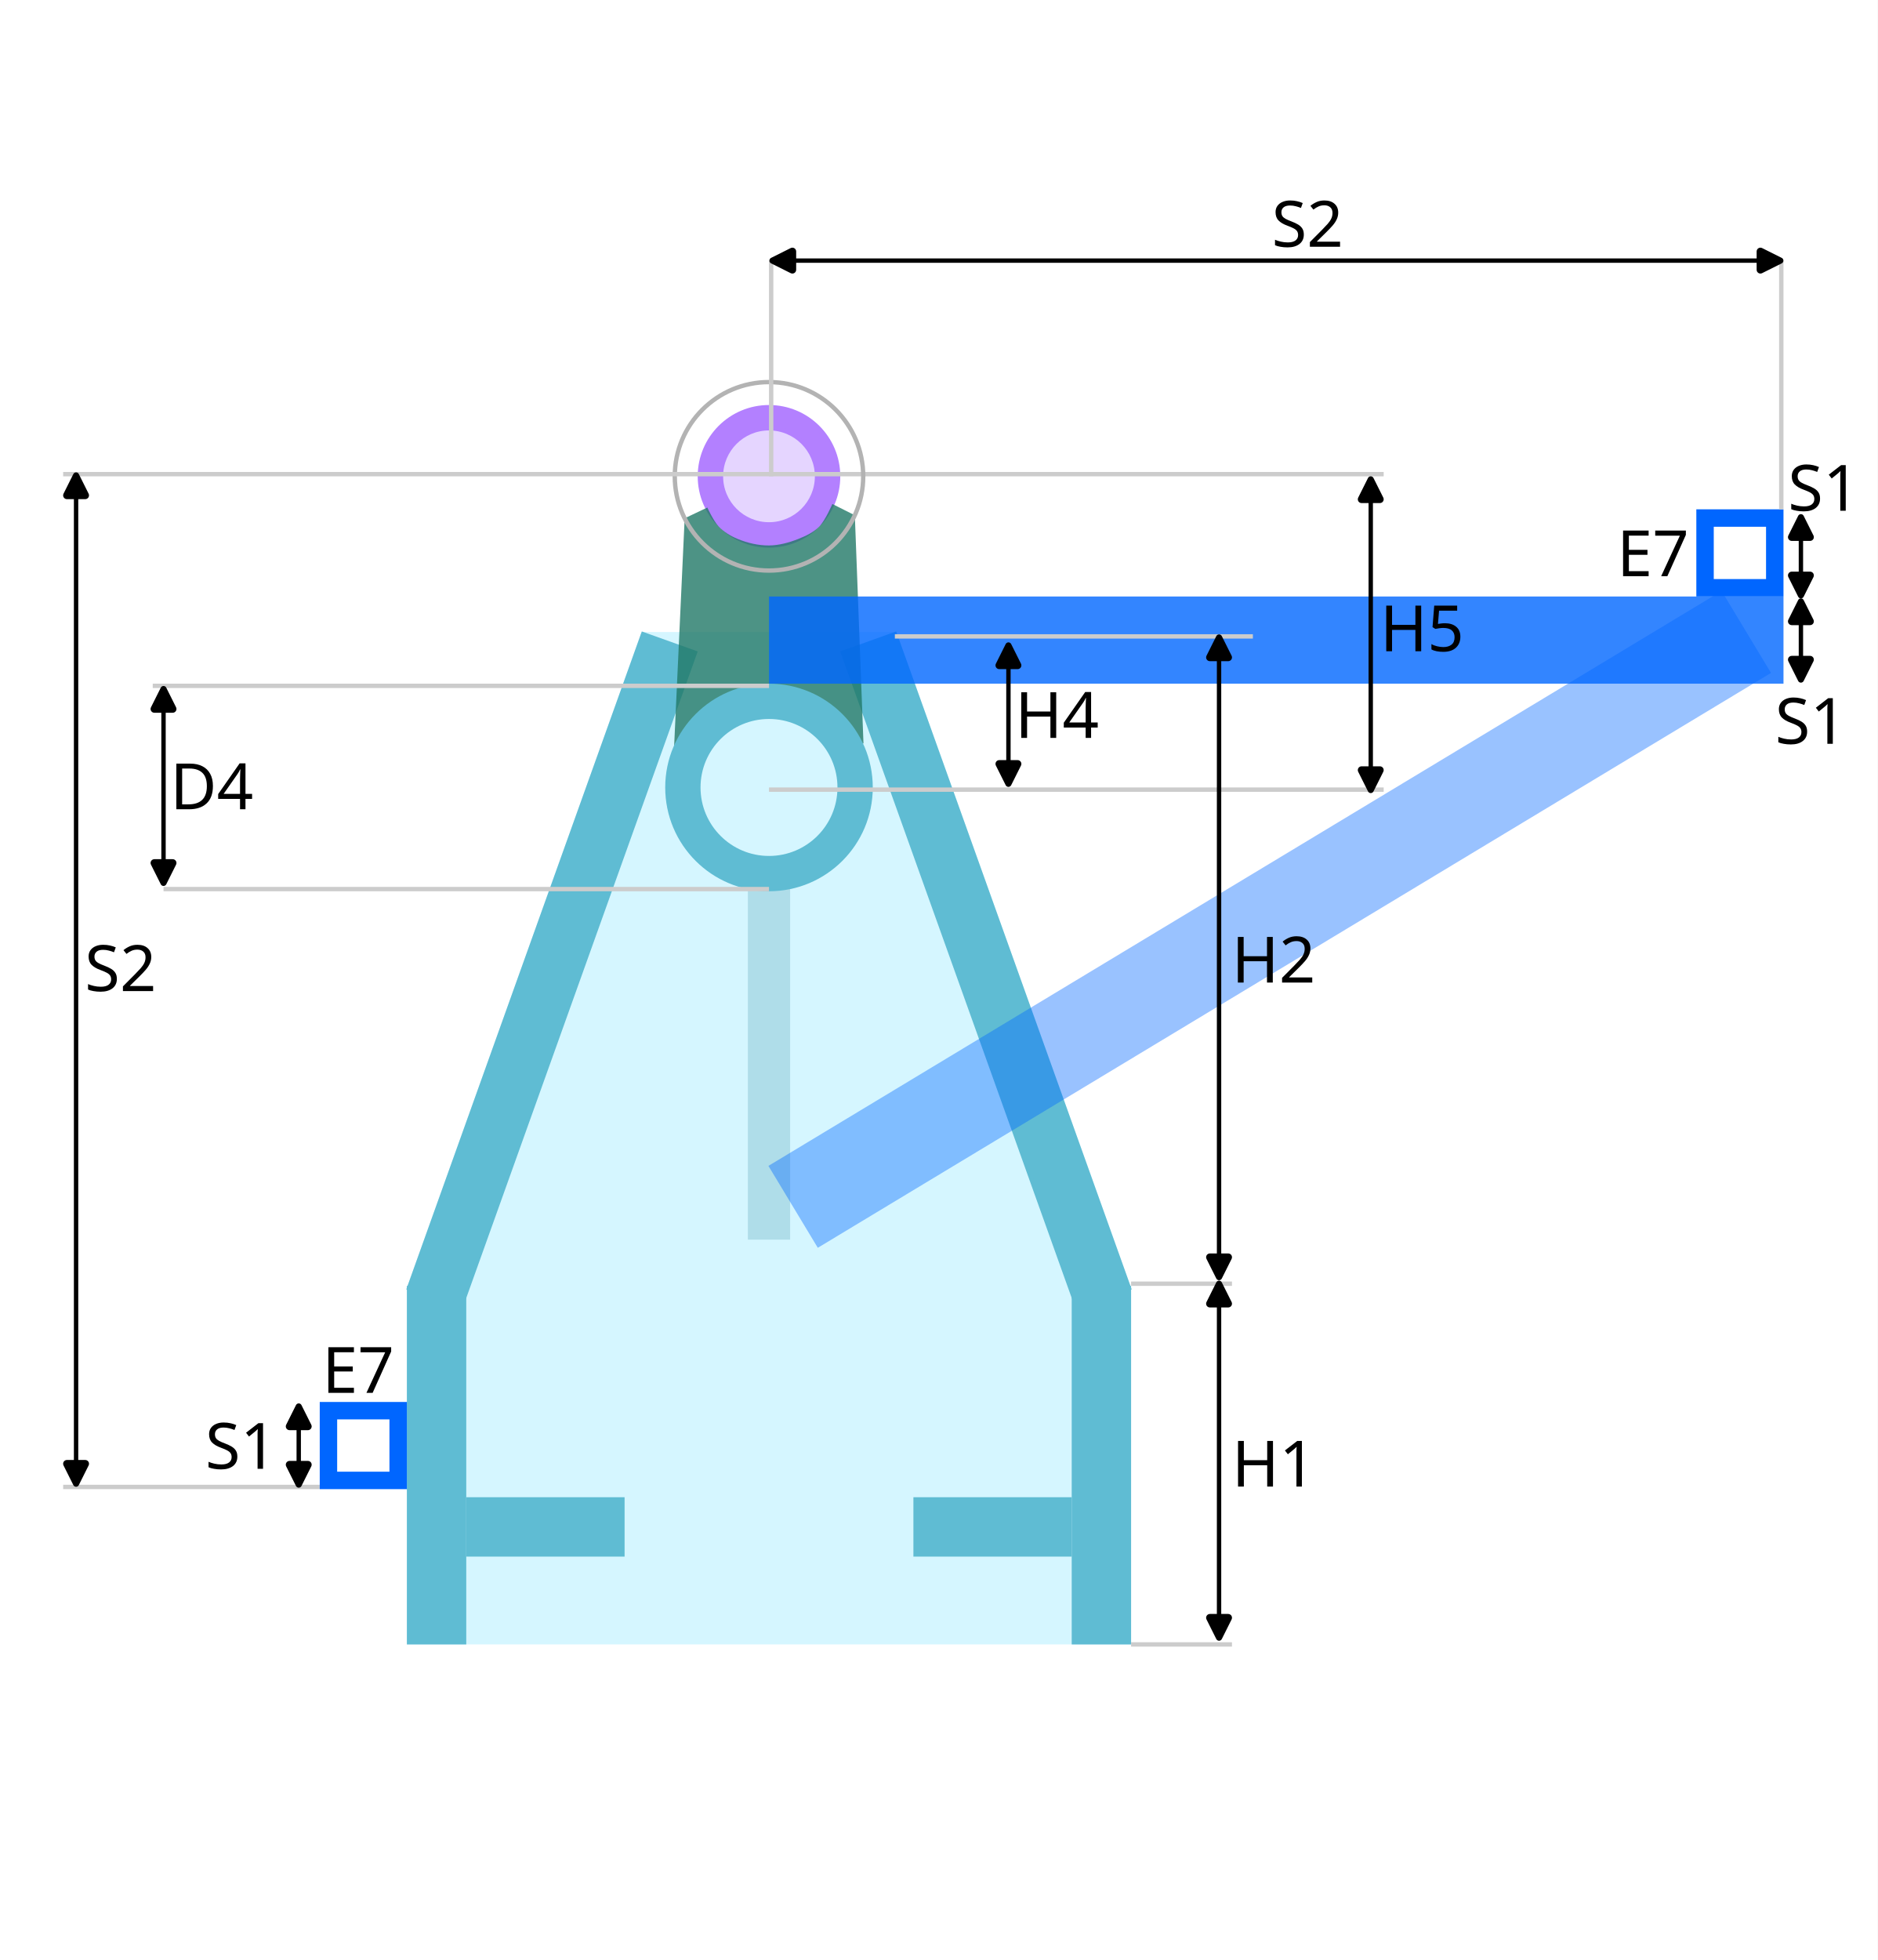
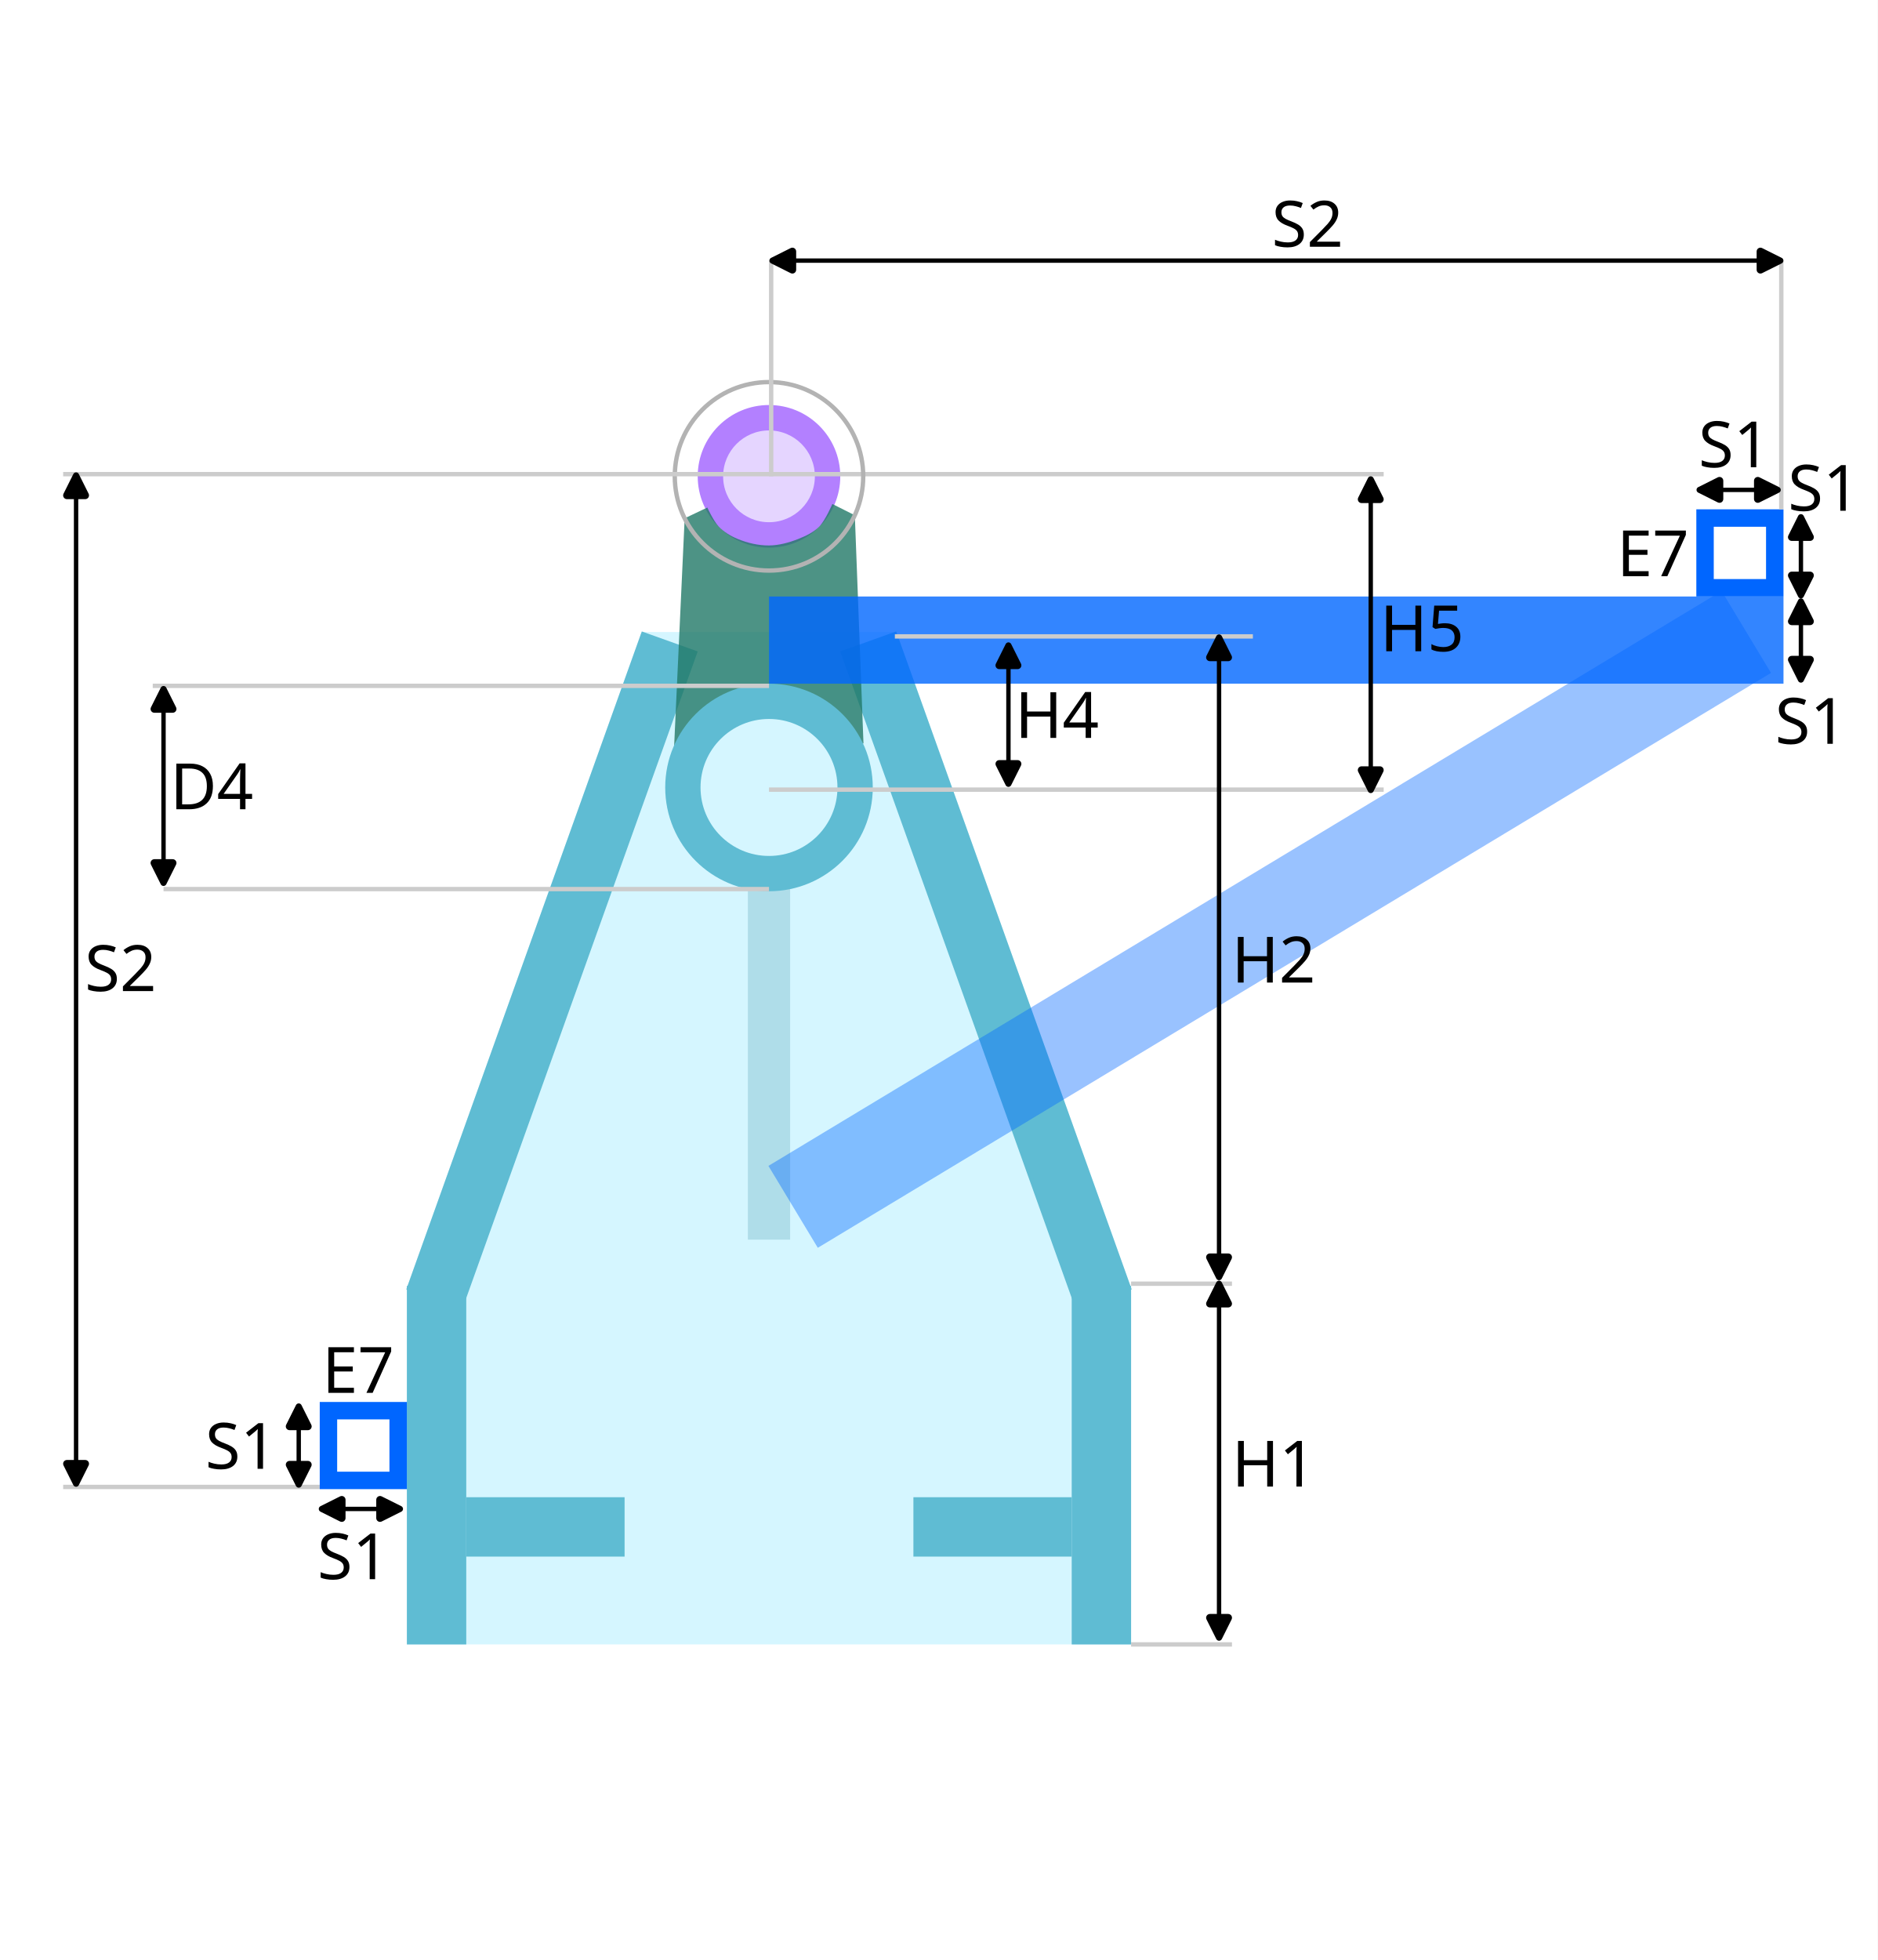
<svg xmlns="http://www.w3.org/2000/svg" width="430.917" height="449.703" viewBox="0 0 114.013 118.984" version="1.1" id="svg1">
  <defs id="defs1">
    <rect x="98.764" y="3387.59" width="64.479" height="48.027" id="rect29" />
    <rect x="175.914" y="3377.816" width="64.503" height="44.277" id="rect8" />
    <rect x="203.513" y="3381.326" width="75.126" height="49.828" id="rect7" />
    <marker style="overflow:visible" id="RoundedArrow-7-7-9-1-2-9-5-8-2-9" refX="0" refY="0" orient="auto-start-reverse" markerWidth="1" markerHeight="1" viewBox="0 0 1 1" preserveAspectRatio="xMidYMid">
      <path transform="scale(0.7)" d="m -0.211,-4.106 6.422,3.211 a 1,1 90 0 1 0,1.789 L -0.211,4.106 A 1.236,1.236 31.717 0 1 -2,3 v -6 a 1.236,1.236 148.283 0 1 1.789,-1.106 z" style="fill:context-stroke;fill-rule:evenodd;stroke:none" id="path8-67-2-9-1-6-6-3-9-4-2" />
    </marker>
    <marker style="overflow:visible" id="RoundedArrow-7-7-9-1-2-9-5-8-2-8-23" refX="0" refY="0" orient="auto-start-reverse" markerWidth="1" markerHeight="1" viewBox="0 0 1 1" preserveAspectRatio="xMidYMid">
      <path transform="scale(0.7)" d="m -0.211,-4.106 6.422,3.211 a 1,1 90 0 1 0,1.789 L -0.211,4.106 A 1.236,1.236 31.717 0 1 -2,3 v -6 a 1.236,1.236 148.283 0 1 1.789,-1.106 z" style="fill:context-stroke;fill-rule:evenodd;stroke:none" id="path8-67-2-9-1-6-6-3-9-4-1-75" />
    </marker>
    <rect x="437.355" y="1313.514" width="49.128" height="36.038" id="rect17-2" />
    <rect x="492.413" y="1281.653" width="61.664" height="44.837" id="rect18-28" />
    <marker style="overflow:visible" id="RoundedArrow-7-7-9-1-2-9-5-8-2-8-7-7" refX="0" refY="0" orient="auto-start-reverse" markerWidth="1" markerHeight="1" viewBox="0 0 1 1" preserveAspectRatio="xMidYMid">
      <path transform="scale(0.7)" d="m -0.211,-4.106 6.422,3.211 a 1,1 90 0 1 0,1.789 L -0.211,4.106 A 1.236,1.236 31.717 0 1 -2,3 v -6 a 1.236,1.236 148.283 0 1 1.789,-1.106 z" style="fill:context-stroke;fill-rule:evenodd;stroke:none" id="path8-67-2-9-1-6-6-3-9-4-1-2-8" />
    </marker>
    <rect x="509.19" y="985.606" width="49.059" height="38.43" id="rect21-5" />
    <marker style="overflow:visible" id="RoundedArrow-7-7-9-1-2-9-5-8-2-8-7-0-0" refX="0" refY="0" orient="auto-start-reverse" markerWidth="1" markerHeight="1" viewBox="0 0 1 1" preserveAspectRatio="xMidYMid">
      <path transform="scale(0.7)" d="m -0.211,-4.106 6.422,3.211 a 1,1 90 0 1 0,1.789 L -0.211,4.106 A 1.236,1.236 31.717 0 1 -2,3 v -6 a 1.236,1.236 148.283 0 1 1.789,-1.106 z" style="fill:context-stroke;fill-rule:evenodd;stroke:none" id="path8-67-2-9-1-6-6-3-9-4-1-2-3-3" />
    </marker>
    <rect x="509.19" y="985.606" width="49.059" height="38.43" id="rect21-4-1" />
    <marker style="overflow:visible" id="RoundedArrow-7-7-9-1-2-9-5-8-2-8-2-4" refX="0" refY="0" orient="auto-start-reverse" markerWidth="1" markerHeight="1" viewBox="0 0 1 1" preserveAspectRatio="xMidYMid">
      <path transform="scale(0.7)" d="m -0.211,-4.106 6.422,3.211 a 1,1 90 0 1 0,1.789 L -0.211,4.106 A 1.236,1.236 31.717 0 1 -2,3 v -6 a 1.236,1.236 148.283 0 1 1.789,-1.106 z" style="fill:context-stroke;fill-rule:evenodd;stroke:none" id="path8-67-2-9-1-6-6-3-9-4-1-7-7" />
    </marker>
    <rect x="502.509" y="908.675" width="63.675" height="33.807" id="rect23-5" />
    <marker style="overflow:visible" id="RoundedArrow-7-7-9-1-2-9-5-8-2-9-0" refX="0" refY="0" orient="auto-start-reverse" markerWidth="1" markerHeight="1" viewBox="0 0 1 1" preserveAspectRatio="xMidYMid">
      <path transform="scale(0.7)" d="m -0.211,-4.106 6.422,3.211 a 1,1 90 0 1 0,1.789 L -0.211,4.106 A 1.236,1.236 31.717 0 1 -2,3 v -6 a 1.236,1.236 148.283 0 1 1.789,-1.106 z" style="fill:context-stroke;fill-rule:evenodd;stroke:none" id="path8-67-2-9-1-6-6-3-9-4-2-3" />
    </marker>
    <rect x="203.513" y="3381.326" width="75.126" height="49.828" id="rect7-2" />
    <rect x="175.914" y="3377.816" width="64.503" height="44.277" id="rect8-1" />
    <marker style="overflow:visible" id="RoundedArrow-7-7-9-1-2-9-5-8-2-8-7-7-5" refX="0" refY="0" orient="auto-start-reverse" markerWidth="1" markerHeight="1" viewBox="0 0 1 1" preserveAspectRatio="xMidYMid">
      <path transform="scale(0.7)" d="m -0.211,-4.106 6.422,3.211 a 1,1 90 0 1 0,1.789 L -0.211,4.106 A 1.236,1.236 31.717 0 1 -2,3 v -6 a 1.236,1.236 148.283 0 1 1.789,-1.106 z" style="fill:context-stroke;fill-rule:evenodd;stroke:none" id="path8-67-2-9-1-6-6-3-9-4-1-2-8-9" />
    </marker>
    <rect x="175.914" y="3377.816" width="64.503" height="44.277" id="rect8-1-3" />
    <marker style="overflow:visible" id="RoundedArrow-7-7-9-1-2-9-5-8-2-8-7-7-5-8" refX="0" refY="0" orient="auto-start-reverse" markerWidth="1" markerHeight="1" viewBox="0 0 1 1" preserveAspectRatio="xMidYMid">
      <path transform="scale(0.7)" d="m -0.211,-4.106 6.422,3.211 a 1,1 90 0 1 0,1.789 L -0.211,4.106 A 1.236,1.236 31.717 0 1 -2,3 v -6 a 1.236,1.236 148.283 0 1 1.789,-1.106 z" style="fill:context-stroke;fill-rule:evenodd;stroke:none" id="path8-67-2-9-1-6-6-3-9-4-1-2-8-9-8" />
    </marker>
    <marker style="overflow:visible" id="RoundedArrow-7-7-9-1-2-9-5-8-2-8-7-7-5-9" refX="0" refY="0" orient="auto-start-reverse" markerWidth="1" markerHeight="1" viewBox="0 0 1 1" preserveAspectRatio="xMidYMid">
      <path transform="scale(0.7)" d="m -0.211,-4.106 6.422,3.211 a 1,1 90 0 1 0,1.789 L -0.211,4.106 A 1.236,1.236 31.717 0 1 -2,3 v -6 a 1.236,1.236 148.283 0 1 1.789,-1.106 z" style="fill:context-stroke;fill-rule:evenodd;stroke:none" id="path8-67-2-9-1-6-6-3-9-4-1-2-8-9-2" />
    </marker>
    <marker style="overflow:visible" id="RoundedArrow-7-7-9-1-2-9-5-8-2-9-5" refX="0" refY="0" orient="auto-start-reverse" markerWidth="1" markerHeight="1" viewBox="0 0 1 1" preserveAspectRatio="xMidYMid">
      <path transform="scale(0.7)" d="m -0.211,-4.106 6.422,3.211 a 1,1 90 0 1 0,1.789 L -0.211,4.106 A 1.236,1.236 31.717 0 1 -2,3 v -6 a 1.236,1.236 148.283 0 1 1.789,-1.106 z" style="fill:context-stroke;fill-rule:evenodd;stroke:none" id="path8-67-2-9-1-6-6-3-9-4-2-4" />
    </marker>
    <rect x="98.764" y="3387.59" width="64.479" height="48.027" id="rect29-3" />
+     <rect x="175.914" y="3377.816" width="64.503" height="44.277" id="rect8-75" />
+     <marker style="overflow:visible" id="RoundedArrow-7-7-9-1-2-9-5-8-2-8-7-7-5-9-3" refX="0" refY="0" orient="auto-start-reverse" markerWidth="1" markerHeight="1" viewBox="0 0 1 1" preserveAspectRatio="xMidYMid">
+       <path transform="scale(0.7)" d="m -0.211,-4.106 6.422,3.211 a 1,1 90 0 1 0,1.789 L -0.211,4.106 A 1.236,1.236 31.717 0 1 -2,3 v -6 a 1.236,1.236 148.283 0 1 1.789,-1.106 z" style="fill:context-stroke;fill-rule:evenodd;stroke:none" id="path8-67-2-9-1-6-6-3-9-4-1-2-8-9-2-5" />
+     </marker>
+     <marker style="overflow:visible" id="RoundedArrow-7-7-9-1-2-9-5-8-2-8-7-7-5-9-3-0" refX="0" refY="0" orient="auto-start-reverse" markerWidth="1" markerHeight="1" viewBox="0 0 1 1" preserveAspectRatio="xMidYMid">
+       <path transform="scale(0.7)" d="m -0.211,-4.106 6.422,3.211 a 1,1 90 0 1 0,1.789 L -0.211,4.106 A 1.236,1.236 31.717 0 1 -2,3 v -6 a 1.236,1.236 148.283 0 1 1.789,-1.106 z" style="fill:context-stroke;fill-rule:evenodd;stroke:none" id="path8-67-2-9-1-6-6-3-9-4-1-2-8-9-2-5-9" />
+     </marker>
+     <rect x="175.914" y="3377.816" width="64.503" height="44.277" id="rect8-75-6" />
  </defs>
  <g id="layer1" transform="translate(-20.72799,-757.5193)">
    <rect style="fill:#ffffff;fill-opacity:1;stroke:#ffffff;stroke-width:0.265;stroke-opacity:1" id="rect25-4" width="113.749" height="118.719" x="20.86" y="757.652" />
    <path style="fill:#d5f6ff;stroke:#d5f6ff;stroke-width:0.265px;stroke-linecap:butt;stroke-linejoin:miter;stroke-opacity:1" d="m 59.779,796.02 -14.212,39.692 3e-6,21.501 c 0,0 43.709,2e-5 43.709,2e-5 V 835.713 L 75.064,796.02 H 59.779" id="path2-6-0" />
    <rect style="fill:#5fbcd3;stroke:#5fbcd3;stroke-width:0.265" id="rect2-4-7" width="3.34" height="21.501" x="45.567" y="835.713" />
    <rect style="fill:#5fbcd3;stroke:#5fbcd3;stroke-width:0.265" id="rect2-5-7-8" width="3.34" height="9.349" x="-851.882" y="49.172" transform="rotate(-90)" />
    <rect style="fill:#5fbcd3;stroke:#5fbcd3;stroke-width:0.265" id="rect2-2-4-6" width="3.34" height="42.16" x="324.621" y="729.276" transform="rotate(19.70048)" />
    <rect style="fill:#5fbcd3;stroke:#5fbcd3;stroke-width:0.265" id="rect2-7-4-8" width="3.34" height="21.501" x="-89.276" y="835.713" transform="scale(-1,1)" />
    <rect style="fill:#5fbcd3;stroke:#5fbcd3;stroke-width:0.265" id="rect2-5-0-3-8" width="3.34" height="9.349" x="-851.882" y="-85.672" transform="matrix(0,-1,-1,0,0,0)" />
    <rect style="fill:#5fbcd3;stroke:#5fbcd3;stroke-width:0.265" id="rect2-2-9-0-4" width="3.34" height="42.16" x="197.671" y="774.732" transform="matrix(-0.9414677,0.3371032,0.3371032,0.9414677,0,0)" />
    <rect style="fill:#afdde9;stroke:#afdde9;stroke-width:0.265" id="rect2-5-3-8-3" width="21.413" height="2.3" x="-832.641" y="66.272" transform="rotate(-90)" />
    <circle style="fill:#b380ff;fill-opacity:1;stroke:#b380ff;stroke-width:0.265;stroke-opacity:1" id="path8-1-1" cx="67.422" cy="786.435" r="4.196" />
    <circle style="fill:#e5d5ff;fill-opacity:1;stroke:#b380ff;stroke-width:0.265;stroke-opacity:1" id="path8-4-4-4" cx="67.422" cy="786.435" r="2.918" />
    <path style="fill:#217867;fill-opacity:0.8;stroke:none;stroke-width:0.265px;stroke-linecap:butt;stroke-linejoin:miter;stroke-opacity:1" d="m 63.677,788.33 c 0,0 0.383,0.832 0.694,1.156 0.315,0.328 0.722,0.573 1.142,0.747 0.6,0.249 1.259,0.403 1.909,0.399 0.608,-0.004 1.215,-0.173 1.78,-0.396 0.457,-0.181 0.924,-0.401 1.27,-0.75 0.372,-0.375 0.796,-1.372 0.796,-1.372 l 1.366,0.685 0.525,13.85 -11.498,0.181 0.64,-13.847 z" id="path14-9" />
    <circle style="fill:#5fbcd3;fill-opacity:1;stroke:#5fbcd3;stroke-width:0.265;stroke-opacity:1" id="circle14" cx="67.422" cy="805.323" r="6.169" />
    <circle style="fill:#d5f6ff;fill-opacity:1;stroke:#5fbcd3;stroke-width:0.265;stroke-opacity:1" id="path8-4-2" cx="67.422" cy="805.323" r="4.29" />
    <path style="fill:#cccccc;stroke:#cccccc;stroke-width:0.265px;stroke-linecap:butt;stroke-linejoin:miter;stroke-opacity:1" d="m 95.534,857.346 h -6.126" id="path27-62-4-1-9-2" />
    <path style="fill:#cccccc;stroke:#cccccc;stroke-width:0.265px;stroke-linecap:butt;stroke-linejoin:miter;stroke-opacity:1" d="m 95.534,835.448 h -6.126" id="path27-62-4-1-9-0-2" />
    <path style="fill:none;stroke:#000000;stroke-width:0.265px;stroke-linecap:butt;stroke-linejoin:miter;stroke-opacity:1;marker-start:url(#RoundedArrow-7-7-9-1-2-9-5-8-2-8-23);marker-end:url(#RoundedArrow-7-7-9-1-2-9-5-8-2-8-23)" d="m 94.75,836.519 v 19.349" id="path5-1-0-8-3-8-1-8-6-7-8-06" />
    <text xml:space="preserve" transform="matrix(0.2645833,0,0,0.2645833,-20.18885,496.7941)" id="text17-1" style="font-size:14.667px;line-height:1.25;font-family:sans-serif;white-space:pre;shape-inside:url(#rect17-2);display:inline">
      <tspan x="437.355" y="1326.49" id="tspan3">H1</tspan>
    </text>
    <path style="fill:#cccccc;stroke:#cccccc;stroke-width:0.265px;stroke-linecap:butt;stroke-linejoin:miter;stroke-opacity:1" d="M 104.746,805.455 H 67.422" id="path27-62-4-1-9-6-2-71" />
    <path style="fill:#cccccc;stroke:#cccccc;stroke-width:0.265px;stroke-linecap:butt;stroke-linejoin:miter;stroke-opacity:1" d="M 67.422,799.154 H 30.002" id="path27-62-4-1-9-6-2-9-76" />
    <path style="fill:#cccccc;stroke:#cccccc;stroke-width:0.265px;stroke-linecap:butt;stroke-linejoin:miter;stroke-opacity:1" d="M 67.422,811.492 H 30.657" id="path27-62-4-1-9-6-2-3-7" />
    <path style="fill:none;stroke:#000000;stroke-width:0.265px;stroke-linecap:butt;stroke-linejoin:miter;stroke-opacity:1;marker-start:url(#RoundedArrow-7-7-9-1-2-9-5-8-2-8-7-0-0);marker-end:url(#RoundedArrow-7-7-9-1-2-9-5-8-2-8-7-0-0)" d="m 30.657,800.417 v 9.631" id="path5-1-0-8-3-8-1-8-6-7-8-0-3-3" />
    <text xml:space="preserve" transform="matrix(0.2645833,0,0,0.2645833,-103.6624,542.4386)" id="text21-9-65" style="font-size:14.667px;line-height:1.25;font-family:sans-serif;white-space:pre;shape-inside:url(#rect21-4-1);display:inline">
      <tspan x="509.189" y="998.582" id="tspan4">D4</tspan>
    </text>
    <path style="fill:#cccccc;stroke:#cccccc;stroke-width:0.265px;stroke-linecap:butt;stroke-linejoin:miter;stroke-opacity:1" d="M 104.746,786.303 H 67.422" id="path27-62-4-1-9-6-2-99-2" />
    <circle style="fill:none;stroke:#b3b3b3;stroke-width:0.265;stroke-linejoin:bevel" id="circle16" cx="67.422" cy="786.435" r="5.721" />
    <text xml:space="preserve" transform="matrix(0.2645833,0,0,0.2645833,-13.55513,-56.00347)" id="text6" style="font-size:14.667px;line-height:1.25;font-family:sans-serif;white-space:pre;shape-inside:url(#rect7)">
      <tspan x="203.514" y="3394.303" id="tspan5">E7</tspan>
    </text>
    <text xml:space="preserve" transform="matrix(0.2645833,0,0,0.2645833,-13.35155,-50.46224)" id="text8" style="font-size:14.667px;line-height:1.25;font-family:sans-serif;white-space:pre;shape-inside:url(#rect8)">
      <tspan x="175.914" y="3390.793" id="tspan6">S1</tspan>
    </text>
    <path style="fill:#cccccc;stroke:#cccccc;stroke-width:0.265px;stroke-linecap:butt;stroke-linejoin:miter;stroke-opacity:1" d="M 40.143,847.786 H 24.562" id="path27-62-4-1-9-6-2-9-76-4" />
    <text xml:space="preserve" transform="matrix(0.2645833,0,0,0.2645833,-0.2556029,-82.04826)" id="text13" style="font-size:14.667px;line-height:1.25;font-family:sans-serif;white-space:pre;shape-inside:url(#rect29)">
-       <tspan x="98.764" y="3400.566" id="tspan8">S2</tspan>
+       <tspan x="98.764" y="3400.566" id="tspan7">S2</tspan>
    </text>
    <path style="fill:#cccccc;stroke:#cccccc;stroke-width:0.265px;stroke-linecap:butt;stroke-linejoin:miter;stroke-opacity:1" d="M 67.422,786.303 H 24.562" id="path27-62-4-1-9-6-2-9-76-6" />
    <path style="fill:none;stroke:#000000;stroke-width:0.265px;stroke-linecap:butt;stroke-linejoin:miter;stroke-opacity:1;marker-start:url(#RoundedArrow-7-7-9-1-2-9-5-8-2-9-0);marker-end:url(#RoundedArrow-7-7-9-1-2-9-5-8-2-9-0)" d="m 25.347,787.45 v 59.07" id="path5-1-0-8-3-8-1-8-6-7-1-4" />
    <rect style="opacity:0.8;fill:#0066ff;stroke:none;stroke-width:0.265;stroke-linejoin:bevel" id="rect6-5" width="5.292" height="61.601" x="793.73" y="-129.023" transform="rotate(90)" />
    <rect style="opacity:0.4;fill:#0066ff;stroke:none;stroke-width:0.265;stroke-linejoin:bevel" id="rect6-5-5" width="5.806" height="67.585" x="744.123" y="302.41" transform="rotate(58.91121)" />
    <path style="fill:#cccccc;stroke:#cccccc;stroke-width:0.265px;stroke-linecap:butt;stroke-linejoin:miter;stroke-opacity:1" d="M 96.804,796.153 H 75.064" id="path27-62-4-1-9-6-6" />
    <text xml:space="preserve" transform="matrix(0.2645833,0,0,0.2645833,-34.76879,474.6293)" id="text18-5" style="font-size:14.667px;line-height:1.25;font-family:sans-serif;white-space:pre;shape-inside:url(#rect18-28);display:inline">
-       <tspan x="492.414" y="1294.629" id="tspan9">H2</tspan>
+       <tspan x="492.414" y="1294.629" id="tspan8">H2</tspan>
    </text>
    <path style="fill:none;stroke:#000000;stroke-width:0.265px;stroke-linecap:butt;stroke-linejoin:miter;stroke-opacity:1;marker-start:url(#RoundedArrow-7-7-9-1-2-9-5-8-2-8-7-7);marker-end:url(#RoundedArrow-7-7-9-1-2-9-5-8-2-8-7-7)" d="m 81.961,797.769 v 6.264" id="path5-1-0-8-3-8-1-8-6-7-8-0-15" />
    <text xml:space="preserve" transform="matrix(0.2645833,0,0,0.2645833,-52.35807,538.1054)" id="text21-97" style="font-size:14.667px;line-height:1.25;font-family:sans-serif;white-space:pre;shape-inside:url(#rect21-5);display:inline">
-       <tspan x="509.189" y="998.582" id="tspan11">H4</tspan>
+       <tspan x="509.189" y="998.582" id="tspan9">H4</tspan>
    </text>
    <path style="fill:none;stroke:#000000;stroke-width:0.265px;stroke-linecap:butt;stroke-linejoin:miter;stroke-opacity:1;marker-start:url(#RoundedArrow-7-7-9-1-2-9-5-8-2-8-2-4);marker-end:url(#RoundedArrow-7-7-9-1-2-9-5-8-2-8-2-4)" d="m 103.961,787.688 v 16.722" id="path5-1-0-8-3-8-1-8-6-7-8-1-93" />
    <text xml:space="preserve" transform="matrix(0.2645833,0,0,0.2645833,-28.4295,553.1989)" id="text23-9" style="font-size:14.667px;line-height:1.25;font-family:sans-serif;white-space:pre;shape-inside:url(#rect23-5);display:inline">
-       <tspan x="502.51" y="921.652" id="tspan12">H5</tspan>
+       <tspan x="502.51" y="921.652" id="tspan10">H5</tspan>
    </text>
    <path style="fill:none;stroke:#000000;stroke-width:0.265px;stroke-linecap:butt;stroke-linejoin:miter;stroke-opacity:1;marker-start:url(#RoundedArrow-7-7-9-1-2-9-5-8-2-9);marker-end:url(#RoundedArrow-7-7-9-1-2-9-5-8-2-9)" d="m 94.75,797.286 v 36.696" id="path5-1-0-8-3-8-1-8-6-7-1" />
    <rect style="fill:#0066ff;stroke:none;stroke-width:0.265;stroke-linejoin:bevel" id="rect6-8" width="5.292" height="5.292" x="123.731" y="788.438" />
    <rect style="fill:#ffffff;stroke:none;stroke-width:0.265;stroke-linejoin:bevel" id="rect6-1-5" width="3.175" height="3.175" x="124.789" y="789.497" />
    <rect style="fill:#0066ff;stroke:none;stroke-width:0.265;stroke-linejoin:bevel" id="rect6-8-3" width="5.292" height="5.292" x="40.143" y="842.627" />
    <rect style="fill:#ffffff;stroke:none;stroke-width:0.265;stroke-linejoin:bevel" id="rect6-1-5-0" width="3.175" height="3.175" x="41.201" y="843.685" />
    <text xml:space="preserve" transform="matrix(0.2645833,0,0,0.2645833,65.06052,-105.5774)" id="text6-7" style="font-size:14.667px;line-height:1.25;font-family:sans-serif;white-space:pre;shape-inside:url(#rect7-2);display:inline">
-       <tspan x="203.514" y="3394.303" id="tspan13">E7</tspan>
+       <tspan x="203.514" y="3394.303" id="tspan11">E7</tspan>
    </text>
    <text xml:space="preserve" transform="matrix(0.2645833,0,0,0.2645833,81.96755,-94.47336)" id="text8-4" style="font-size:14.667px;line-height:1.25;font-family:sans-serif;white-space:pre;shape-inside:url(#rect8-1);display:inline">
-       <tspan x="175.914" y="3390.793" id="tspan14">S1</tspan>
+       <tspan x="175.914" y="3390.793" id="tspan12">S1</tspan>
    </text>
    <path style="fill:none;stroke:#000000;stroke-width:0.265px;stroke-linecap:butt;stroke-linejoin:miter;stroke-opacity:1;marker-start:url(#RoundedArrow-7-7-9-1-2-9-5-8-2-8-7-7-5);marker-end:url(#RoundedArrow-7-7-9-1-2-9-5-8-2-8-7-7-5)" d="m 130.081,795.098 v 2.607" id="path5-1-0-8-3-8-1-8-6-7-8-0-15-3" />
    <path style="fill:none;stroke:#000000;stroke-width:0.265px;stroke-linecap:butt;stroke-linejoin:miter;stroke-opacity:1;marker-start:url(#RoundedArrow-7-7-9-1-2-9-5-8-2-8-7-7-5-9);marker-end:url(#RoundedArrow-7-7-9-1-2-9-5-8-2-8-7-7-5-9)" d="m 38.867,843.969 v 2.607" id="path5-1-0-8-3-8-1-8-6-7-8-0-15-3-0" />
    <text xml:space="preserve" transform="matrix(0.2645833,0,0,0.2645833,82.7521,-108.6216)" id="text8-4-8" style="font-size:14.667px;line-height:1.25;font-family:sans-serif;white-space:pre;shape-inside:url(#rect8-1-3);display:inline">
-       <tspan x="175.914" y="3390.793" id="tspan15">S1</tspan>
+       <tspan x="175.914" y="3390.793" id="tspan13">S1</tspan>
    </text>
    <path style="fill:none;stroke:#000000;stroke-width:0.265px;stroke-linecap:butt;stroke-linejoin:miter;stroke-opacity:1;marker-start:url(#RoundedArrow-7-7-9-1-2-9-5-8-2-8-7-7-5-8);marker-end:url(#RoundedArrow-7-7-9-1-2-9-5-8-2-8-7-7-5-8)" d="m 130.081,789.985 v 2.607" id="path5-1-0-8-3-8-1-8-6-7-8-0-15-3-7" />
    <path style="fill:#cccccc;stroke:#cccccc;stroke-width:0.265px;stroke-linecap:butt;stroke-linejoin:miter;stroke-opacity:1" d="m 67.554,773.34 v 13.096" id="path27-62-4-1-9-6-2-99-2-6" />
    <path style="fill:#cccccc;stroke:#cccccc;stroke-width:0.265px;stroke-linecap:butt;stroke-linejoin:miter;stroke-opacity:1" d="M 128.89,773.34 V 788.438" id="path27-62-4-1-9-6-2-99-2-6-4" />
    <path style="fill:none;stroke:#000000;stroke-width:0.265px;stroke-linecap:butt;stroke-linejoin:miter;stroke-opacity:1;marker-start:url(#RoundedArrow-7-7-9-1-2-9-5-8-2-9-5);marker-end:url(#RoundedArrow-7-7-9-1-2-9-5-8-2-9-5)" d="M 127.764,773.34 H 68.701" id="path5-1-0-8-3-8-1-8-6-7-1-2" />
    <text xml:space="preserve" transform="matrix(0.2645833,0,0,0.2645833,71.81795,-127.2331)" id="text13-8" style="font-size:14.667px;line-height:1.25;font-family:sans-serif;white-space:pre;shape-inside:url(#rect29-3);display:inline">
-       <tspan x="98.764" y="3400.566" id="tspan16">S2</tspan>
+       <tspan x="98.764" y="3400.566" id="tspan14">S2</tspan>
    </text>
+     <text xml:space="preserve" transform="matrix(0.2645833,0,0,0.2645833,-6.544642,-43.7623)" id="text8-9" style="font-size:14.667px;line-height:1.25;font-family:sans-serif;white-space:pre;shape-inside:url(#rect8-75);display:inline">
+       <tspan x="175.914" y="3390.793" id="tspan15">S1</tspan>
+     </text>
+     <path style="fill:none;stroke:#000000;stroke-width:0.265px;stroke-linecap:butt;stroke-linejoin:miter;stroke-opacity:1;marker-start:url(#RoundedArrow-7-7-9-1-2-9-5-8-2-8-7-7-5-9-3);marker-end:url(#RoundedArrow-7-7-9-1-2-9-5-8-2-8-7-7-5-9-3)" d="m 41.338,849.121 h 2.607" id="path5-1-0-8-3-8-1-8-6-7-8-0-15-3-0-1" />
+     <text xml:space="preserve" transform="matrix(0.2645833,0,0,0.2645833,77.31987,-111.2628)" id="text8-9-6" style="font-size:14.667px;line-height:1.25;font-family:sans-serif;white-space:pre;shape-inside:url(#rect8-75-6);display:inline">
+       <tspan x="175.914" y="3390.793" id="tspan16">S1</tspan>
+     </text>
+     <path style="fill:none;stroke:#000000;stroke-width:0.265px;stroke-linecap:butt;stroke-linejoin:miter;stroke-opacity:1;marker-start:url(#RoundedArrow-7-7-9-1-2-9-5-8-2-8-7-7-5-9-3-0);marker-end:url(#RoundedArrow-7-7-9-1-2-9-5-8-2-8-7-7-5-9-3-0)" d="m 124.997,787.258 h 2.607" id="path5-1-0-8-3-8-1-8-6-7-8-0-15-3-0-1-2" />
  </g>
</svg>
